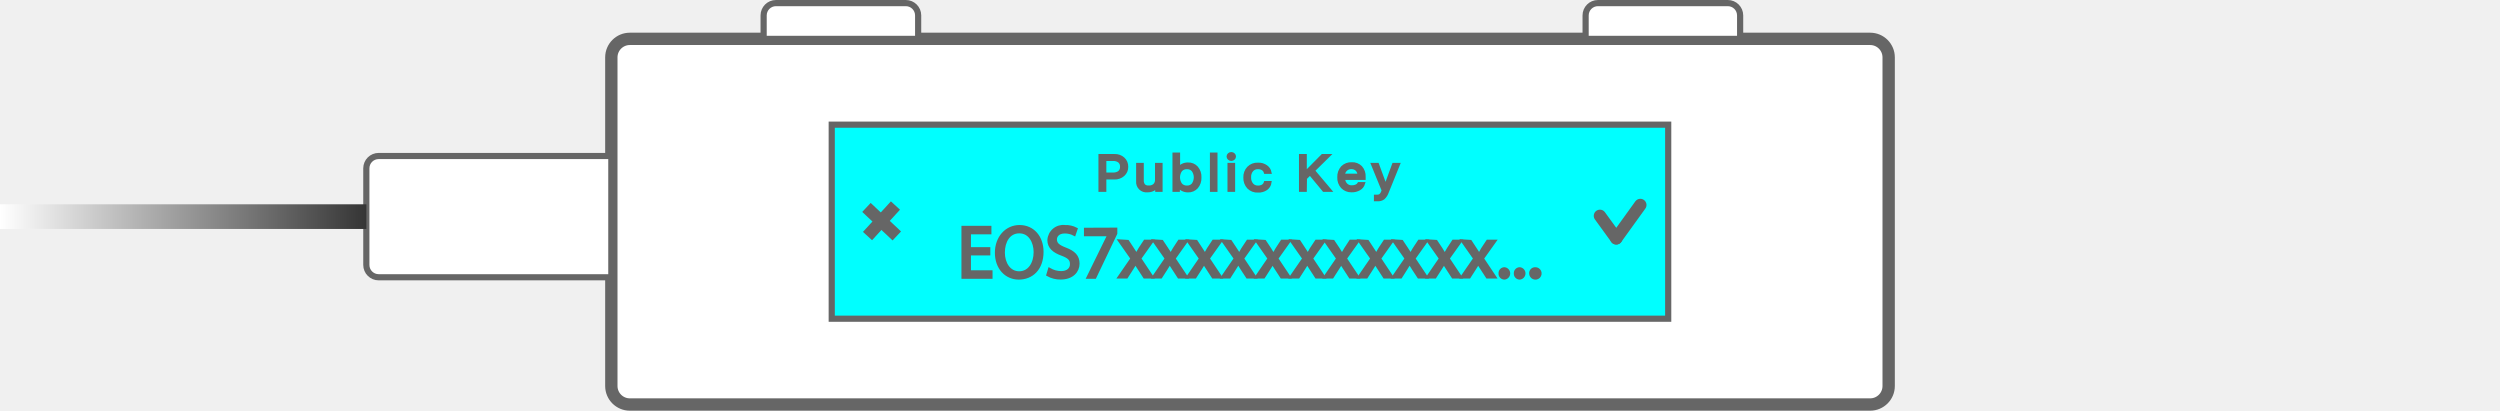
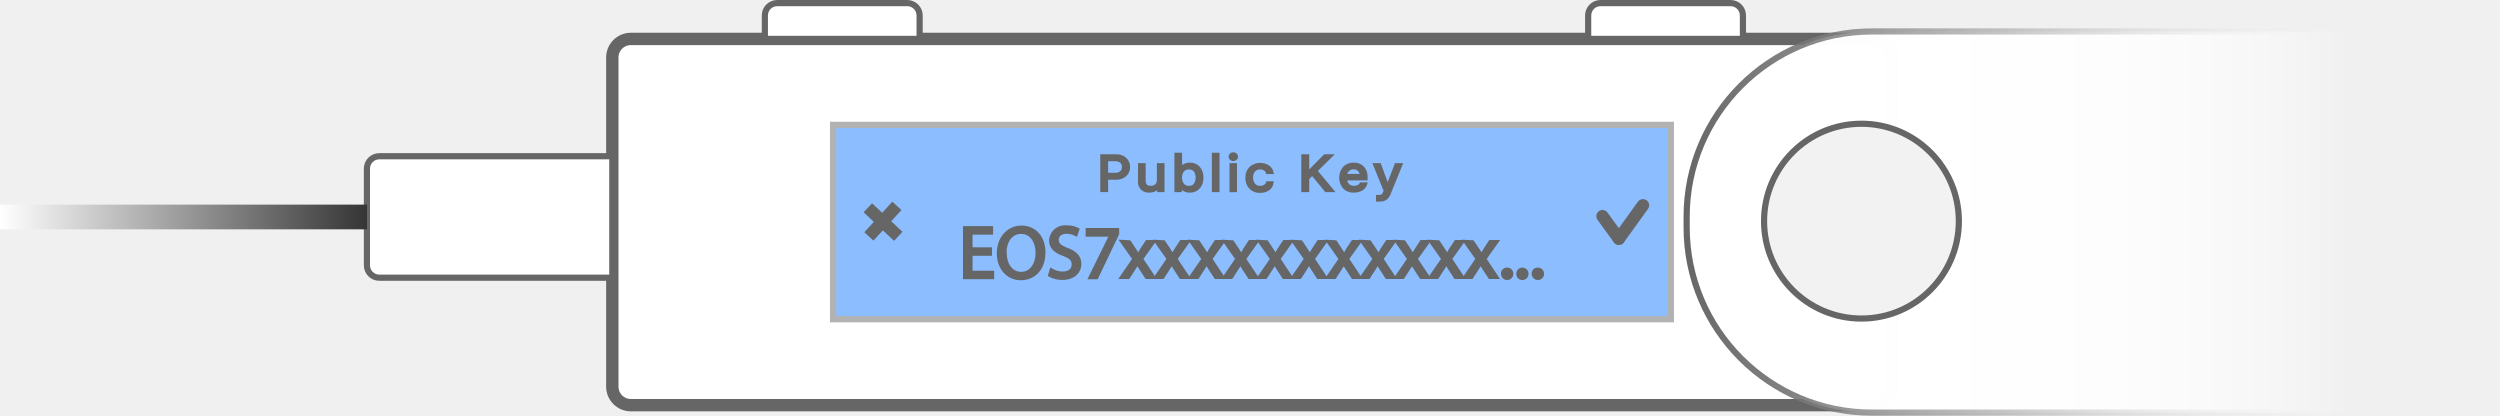
- <svg xmlns="http://www.w3.org/2000/svg" id="Layer_1" data-name="Layer 1" width="405.3" height="66.58" viewBox="0 0 405.3 66.58">
+ <svg xmlns="http://www.w3.org/2000/svg" width="404.65" height="67.29" viewBox="0 0 404.65 67.29">
  <defs>
    <style>
      .cls-1, .cls-3 {
        fill: #fff;
      }

-       .cls-1, .cls-2, .cls-3, .cls-5, .cls-6, .cls-7, .cls-8 {
+       .cls-1, .cls-10, .cls-2, .cls-3, .cls-5, .cls-6, .cls-7, .cls-8 {
        stroke: #666;
      }

-       .cls-1, .cls-2, .cls-3, .cls-4, .cls-5, .cls-6, .cls-7 {
+       .cls-1, .cls-10, .cls-2, .cls-3, .cls-4, .cls-5, .cls-6, .cls-7, .cls-9 {
        stroke-miterlimit: 10;
      }

      .cls-1, .cls-7, .cls-8 {
        stroke-width: 2px;
      }

-       .cls-2, .cls-6 {
-         fill: aqua;
+       .cls-2 {
+         fill: #177cff;
+         opacity: 0.5;
      }

      .cls-4 {
        stroke-width: 4px;
        fill: url(#Blue_Sky);
        stroke: url(#linear-gradient);
      }

      .cls-5 {
        fill: #666;
        stroke-width: 0.5px;
      }

      .cls-6 {
+         fill: aqua;
        opacity: 0;
      }

      .cls-7, .cls-8 {
        fill: none;
      }

      .cls-8 {
        stroke-linecap: round;
        stroke-linejoin: bevel;
      }
+ 
+       .cls-9 {
+         fill: url(#linear-gradient-2);
+         stroke: url(#linear-gradient-3);
+       }
+ 
+       .cls-10 {
+         fill: #f2f2f2;
+       }
    </style>
    <linearGradient id="Blue_Sky" data-name="Blue Sky" y1="35.12" x2="59.4" y2="35.12" gradientUnits="userSpaceOnUse">
      <stop offset="0" stop-color="#3ddeed" />
      <stop offset="1" stop-color="#3ddeed" stop-opacity="0" />
    </linearGradient>
    <linearGradient id="linear-gradient" y1="35.12" x2="59.4" y2="35.12" gradientUnits="userSpaceOnUse">
      <stop offset="0" stop-color="#fff" />
      <stop offset="1" stop-color="#353535" />
    </linearGradient>
+     <linearGradient id="linear-gradient-2" x1="273" y1="35.94" x2="380.39" y2="35.94" gradientUnits="userSpaceOnUse">
+       <stop offset="0" stop-color="#fff" />
+       <stop offset="0.32" stop-color="#fff" stop-opacity="0.99" />
+       <stop offset="0.46" stop-color="#fff" stop-opacity="0.96" />
+       <stop offset="0.56" stop-color="#fff" stop-opacity="0.92" />
+       <stop offset="0.65" stop-color="#fff" stop-opacity="0.85" />
+       <stop offset="0.72" stop-color="#fff" stop-opacity="0.76" />
+       <stop offset="0.79" stop-color="#fff" stop-opacity="0.64" />
+       <stop offset="0.85" stop-color="#fff" stop-opacity="0.51" />
+       <stop offset="0.9" stop-color="#fff" stop-opacity="0.36" />
+       <stop offset="0.95" stop-color="#fff" stop-opacity="0.19" />
+       <stop offset="1" stop-color="#fff" stop-opacity="0" />
+     </linearGradient>
+     <linearGradient id="linear-gradient-3" x1="272.5" y1="35.94" x2="380.89" y2="35.94" gradientUnits="userSpaceOnUse">
+       <stop offset="0" stop-color="#666" />
+       <stop offset="0.17" stop-color="#767676" stop-opacity="0.9" />
+       <stop offset="0.47" stop-color="#a0a0a0" stop-opacity="0.62" />
+       <stop offset="0.86" stop-color="#e5e5e5" stop-opacity="0.17" />
+       <stop offset="1" stop-color="#fff" stop-opacity="0" />
+     </linearGradient>
  </defs>
-   <g>
+   <g id="Layer_1" data-name="Layer 1">
    <rect class="cls-1" x="99.11" y="6.3" width="207.08" height="59.28" rx="3" ry="3" />
    <rect class="cls-2" x="134.84" y="20.21" width="135.61" height="31.46" />
    <path class="cls-3" d="M61.39,25.29H99.11a0,0,0,0,1,0,0V44.95a0,0,0,0,1,0,0H61.39a2,2,0,0,1-2-2V27.29A2,2,0,0,1,61.39,25.29Z" />
    <line class="cls-4" y1="35.12" x2="59.4" y2="35.12" />
    <g>
-       <path class="cls-5" d="M225.72,241.9h2.34a2,2,0,0,1,1.44.51,1.71,1.71,0,0,1,.55,1.32,1.67,1.67,0,0,1-.56,1.29,2.05,2.05,0,0,1-1.43.51H226.5v2h-.78Zm.78.63v2.37h1.36a1.58,1.58,0,0,0,1-.3,1.1,1.1,0,0,0,.36-.87,1.12,1.12,0,0,0-.35-.89,1.54,1.54,0,0,0-1-.31Z" transform="translate(-47.39 -216.68)" />
-       <path class="cls-5" d="M235.62,243.33v4.21h-.7v-.66h-.07a1.13,1.13,0,0,1-.54.54,1.86,1.86,0,0,1-.89.19,1.42,1.42,0,0,1-1.59-1.55v-2.73h.74v2.56a1.24,1.24,0,0,0,.25.84,1,1,0,0,0,.8.27,1.3,1.3,0,0,0,.94-.31,1.15,1.15,0,0,0,.33-.87v-2.49Z" transform="translate(-47.39 -216.68)" />
-       <path class="cls-5" d="M239.11,247.42a1.51,1.51,0,0,1-.62-.55h-.07v.67h-.7v-5.88h.74V244h.07a1.39,1.39,0,0,1,.58-.54,1.92,1.92,0,0,1,.87-.19,1.77,1.77,0,0,1,1.41.59,2.25,2.25,0,0,1,.53,1.59,2.27,2.27,0,0,1-.53,1.58,1.77,1.77,0,0,1-1.41.59A1.92,1.92,0,0,1,239.11,247.42Zm-.3-3.14a2,2,0,0,0,0,2.31,1.26,1.26,0,0,0,1,.42,1.23,1.23,0,0,0,1-.42,2,2,0,0,0,0-2.31,1.23,1.23,0,0,0-1-.42A1.26,1.26,0,0,0,238.81,244.28Z" transform="translate(-47.39 -216.68)" />
-       <path class="cls-5" d="M243.79,247.54v-5.88h.73v5.88Z" transform="translate(-47.39 -216.68)" />
-       <path class="cls-5" d="M246.64,242.38a.44.44,0,0,1,0-.66.53.53,0,0,1,.37-.14.52.52,0,0,1,.36.14.44.44,0,0,1,0,.66.52.52,0,0,1-.36.14A.53.53,0,0,1,246.64,242.38Zm0,5.16v-4.21h.74v4.21Z" transform="translate(-47.39 -216.68)" />
-       <path class="cls-5" d="M253.28,244.62h-.75a1,1,0,0,0-.39-.54,1.38,1.38,0,0,0-.8-.22,1.23,1.23,0,0,0-1,.42,1.65,1.65,0,0,0-.37,1.14,1.7,1.7,0,0,0,.37,1.16,1.21,1.21,0,0,0,1,.43,1.46,1.46,0,0,0,.78-.19,1,1,0,0,0,.41-.55h.75a1.5,1.5,0,0,1-.6,1,2.13,2.13,0,0,1-1.34.38,2,2,0,0,1-1.55-.59,2.23,2.23,0,0,1-.58-1.6,2.15,2.15,0,0,1,.58-1.57,2,2,0,0,1,1.55-.59,2.06,2.06,0,0,1,1.34.4A1.51,1.51,0,0,1,253.28,244.62Z" transform="translate(-47.39 -216.68)" />
-       <path class="cls-5" d="M259,247.54h-.77V241.9H259v2.74h.07l2.72-2.74h1l-2.48,2.44,2.7,3.2h-1l-2.24-2.71-.74.74Z" transform="translate(-47.39 -216.68)" />
-       <path class="cls-5" d="M267.7,246.45h.74a1.46,1.46,0,0,1-.68.85,2.39,2.39,0,0,1-1.27.31A2,2,0,0,1,265,247a2.18,2.18,0,0,1-.56-1.59,2.25,2.25,0,0,1,.56-1.59,2,2,0,0,1,1.53-.59,1.92,1.92,0,0,1,1.47.56,2.17,2.17,0,0,1,.54,1.55v.26h-3.33v0a1.44,1.44,0,0,0,.39,1,1.22,1.22,0,0,0,.94.37,1.67,1.67,0,0,0,.75-.15A.92.92,0,0,0,267.7,246.45Zm-2.13-2.26a1.35,1.35,0,0,0-.4.9h2.55a1.31,1.31,0,0,0-.35-.9,1.21,1.21,0,0,0-.89-.34A1.24,1.24,0,0,0,265.57,244.19Z" transform="translate(-47.39 -216.68)" />
-       <path class="cls-5" d="M270.61,249.06h-.23v-.57h.31a.82.82,0,0,0,.51-.16,1.22,1.22,0,0,0,.34-.54l.09-.25-1.72-4.21h.8l1.27,3.46h.07l1.27-3.46h.79l-1.81,4.47a2.42,2.42,0,0,1-.64,1,1.47,1.47,0,0,1-1,.26Z" transform="translate(-47.39 -216.68)" />
+       <path class="cls-5" d="M263.37,44.37h2.34a2,2,0,0,1,1.43.51,1.71,1.71,0,0,1,.56,1.31,1.66,1.66,0,0,1-.57,1.3,2,2,0,0,1-1.43.5h-1.56v2h-.77Zm.77.62v2.38h1.37a1.55,1.55,0,0,0,1-.31,1.08,1.08,0,0,0,.36-.87,1.12,1.12,0,0,0-.36-.89,1.56,1.56,0,0,0-1-.31Z" transform="translate(-85.03 -19.15)" />
+       <path class="cls-5" d="M273.27,45.8V50h-.7v-.66h-.07a1.28,1.28,0,0,1-.54.54,1.87,1.87,0,0,1-.9.19,1.42,1.42,0,0,1-1.58-1.56V45.8h.74v2.56a1.19,1.19,0,0,0,.25.84,1,1,0,0,0,.8.27,1.3,1.3,0,0,0,.94-.32,1.14,1.14,0,0,0,.32-.86V45.8Z" transform="translate(-85.03 -19.15)" />
+       <path class="cls-5" d="M276.75,49.88a1.48,1.48,0,0,1-.61-.55h-.07V50h-.7V44.12h.74v2.34h.06a1.3,1.3,0,0,1,.59-.54,1.92,1.92,0,0,1,.87-.2,1.8,1.8,0,0,1,1.41.59,2.33,2.33,0,0,1,.53,1.59,2.29,2.29,0,0,1-.53,1.58,1.81,1.81,0,0,1-1.41.6A1.84,1.84,0,0,1,276.75,49.88Zm-.29-3.13a2,2,0,0,0,0,2.3,1.25,1.25,0,0,0,1,.43,1.23,1.23,0,0,0,1-.42,2.1,2.1,0,0,0,0-2.32,1.26,1.26,0,0,0-1-.41A1.24,1.24,0,0,0,276.46,46.75Z" transform="translate(-85.03 -19.15)" />
+       <path class="cls-5" d="M281.43,50V44.12h.74V50Z" transform="translate(-85.03 -19.15)" />
+       <path class="cls-5" d="M284.29,44.84a.44.44,0,0,1,0-.66.52.52,0,0,1,.36-.13.52.52,0,0,1,.37.13.44.44,0,0,1,0,.66.49.49,0,0,1-.37.14A.48.48,0,0,1,284.29,44.84Zm0,5.17V45.8H285V50Z" transform="translate(-85.03 -19.15)" />
+       <path class="cls-5" d="M290.92,47.08h-.74a1,1,0,0,0-.4-.53,1.31,1.31,0,0,0-.8-.22,1.26,1.26,0,0,0-1,.42,1.7,1.7,0,0,0-.37,1.14,1.77,1.77,0,0,0,.37,1.16,1.27,1.27,0,0,0,1,.43,1.46,1.46,0,0,0,.78-.2.91.91,0,0,0,.42-.54h.74a1.47,1.47,0,0,1-.6,1,2.16,2.16,0,0,1-1.33.38,2,2,0,0,1-1.55-.6,2.16,2.16,0,0,1-.58-1.59,2.14,2.14,0,0,1,.58-1.58,2.38,2.38,0,0,1,2.89-.19A1.55,1.55,0,0,1,290.92,47.08Z" transform="translate(-85.03 -19.15)" />
+       <path class="cls-5" d="M296.69,50h-.78V44.37h.78v2.74h.07l2.71-2.74h1L298,46.8,300.67,50h-1l-2.24-2.72-.74.75Z" transform="translate(-85.03 -19.15)" />
+       <path class="cls-5" d="M305.34,48.92h.74a1.44,1.44,0,0,1-.67.85,2.43,2.43,0,0,1-1.28.31,2,2,0,0,1-1.52-.59,2.49,2.49,0,0,1,0-3.17,2,2,0,0,1,1.52-.6,1.94,1.94,0,0,1,1.48.57,2.21,2.21,0,0,1,.53,1.55v.26h-3.33v0a1.48,1.48,0,0,0,.39,1,1.3,1.3,0,0,0,.95.37,1.67,1.67,0,0,0,.75-.15A1,1,0,0,0,305.34,48.92Zm-2.13-2.27a1.35,1.35,0,0,0-.4.9h2.56a1.27,1.27,0,0,0-.36-.9,1.21,1.21,0,0,0-.89-.34A1.3,1.3,0,0,0,303.21,46.65Z" transform="translate(-85.03 -19.15)" />
+       <path class="cls-5" d="M308.25,51.53H308v-.58l.15,0h.16a.81.81,0,0,0,.51-.15,1.29,1.29,0,0,0,.34-.54l.08-.25-1.71-4.21h.8l1.27,3.46h.07L311,45.8h.78l-1.81,4.46a2.26,2.26,0,0,1-.63,1,1.49,1.49,0,0,1-.95.27Z" transform="translate(-85.03 -19.15)" />
    </g>
    <path class="cls-3" d="M125.8.5h21.05a2,2,0,0,1,2,2V6.3a0,0,0,0,1,0,0H123.8a0,0,0,0,1,0,0V2.5A2,2,0,0,1,125.8.5Z" />
    <path class="cls-3" d="M259.06.5h21.05a2,2,0,0,1,2,2V6.3a0,0,0,0,1,0,0H257.06a0,0,0,0,1,0,0V2.5a2,2,0,0,1,2-2Z" />
    <g>
-       <path class="cls-5" d="M207.69,257.84h-3.14v2.91h3.5v.88h-4.54v-8.09h4.36v.88h-3.32V257h3.14Z" transform="translate(-47.39 -216.68)" />
-       <path class="cls-5" d="M216.32,257.5c0,2.79-1.69,4.26-3.76,4.26s-3.63-1.65-3.63-4.1,1.6-4.25,3.75-4.25S216.32,255.1,216.32,257.5Zm-6.27.13c0,1.73.93,3.28,2.57,3.28s2.59-1.52,2.59-3.36c0-1.61-.83-3.29-2.57-3.29S210.05,255.86,210.05,257.63Z" transform="translate(-47.39 -216.68)" />
-       <path class="cls-5" d="M217.53,260.36a3.82,3.82,0,0,0,1.88.52c1.06,0,1.69-.56,1.69-1.38s-.44-1.18-1.53-1.6c-1.32-.47-2.13-1.15-2.13-2.29a2.33,2.33,0,0,1,2.61-2.2,3.6,3.6,0,0,1,1.79.4l-.29.85a3.24,3.24,0,0,0-1.53-.38c-1.11,0-1.53.66-1.53,1.21,0,.75.5,1.13,1.61,1.56,1.37.52,2.06,1.18,2.06,2.37s-.92,2.33-2.83,2.33a4.13,4.13,0,0,1-2.06-.52Z" transform="translate(-47.39 -216.68)" />
-       <path class="cls-5" d="M228.28,253.83v.7l-3.39,7.1H223.8l3.38-6.9v0h-3.81v-.88Z" transform="translate(-47.39 -216.68)" />
-       <path class="cls-5" d="M230.21,255.82l.82,1.25c.22.32.4.62.59.95h0c.19-.35.38-.65.57-1l.82-1.24h1.14l-2,2.81,2,3h-1.2l-.85-1.31c-.23-.33-.42-.66-.63-1h0c-.19.35-.4.66-.61,1l-.84,1.31h-1.17l2.07-3-2-2.85Z" transform="translate(-47.39 -216.68)" />
-       <path class="cls-5" d="M235.76,255.82l.83,1.25c.22.32.4.62.59.95h0c.2-.35.39-.65.58-1l.81-1.24h1.14l-2,2.81,2,3h-1.2l-.85-1.31c-.23-.33-.42-.66-.62-1h0c-.2.35-.4.66-.62,1l-.84,1.31h-1.16l2.06-3-2-2.85Z" transform="translate(-47.39 -216.68)" />
-       <path class="cls-5" d="M241.32,255.82l.82,1.25c.22.32.4.62.59.95h0c.19-.35.38-.65.57-1l.82-1.24h1.14l-2,2.81,2,3h-1.2l-.85-1.31c-.23-.33-.42-.66-.63-1h0c-.19.35-.4.66-.61,1l-.84,1.31h-1.16l2.06-3-2-2.85Z" transform="translate(-47.39 -216.68)" />
-       <path class="cls-5" d="M246.87,255.82l.83,1.25c.22.32.4.62.59.95h0c.2-.35.39-.65.58-1l.82-1.24h1.13l-2,2.81,2,3h-1.2l-.86-1.31c-.22-.33-.42-.66-.62-1h0c-.2.35-.4.66-.62,1l-.83,1.31H245.6l2.07-3-2-2.85Z" transform="translate(-47.39 -216.68)" />
-       <path class="cls-5" d="M252.43,255.82l.83,1.25c.21.32.39.62.58.95h0c.19-.35.38-.65.58-1l.81-1.24h1.14l-2,2.81,2,3h-1.2l-.85-1.31c-.23-.33-.42-.66-.62-1h0c-.19.35-.39.66-.61,1l-.84,1.31h-1.16l2.06-3-2-2.85Z" transform="translate(-47.39 -216.68)" />
-       <path class="cls-5" d="M258,255.82l.82,1.25c.22.32.4.62.59.95h0c.19-.35.38-.65.57-1l.82-1.24H262l-2,2.81,2,3h-1.2l-.85-1.31c-.23-.33-.42-.66-.63-1h0c-.19.35-.4.66-.61,1l-.84,1.31h-1.17l2.07-3-2-2.85Z" transform="translate(-47.39 -216.68)" />
-       <path class="cls-5" d="M263.54,255.82l.83,1.25c.21.32.39.62.59.95h0c.19-.35.39-.65.58-1l.81-1.24h1.14l-2,2.81,2,3h-1.2l-.85-1.31c-.23-.33-.42-.66-.62-1h0c-.19.35-.39.66-.61,1l-.84,1.31h-1.16l2.06-3-2-2.85Z" transform="translate(-47.39 -216.68)" />
-       <path class="cls-5" d="M269.1,255.82l.82,1.25c.22.32.4.62.59.95h0c.19-.35.38-.65.57-1l.82-1.24h1.14l-2,2.81,2,3h-1.2l-.85-1.31c-.23-.33-.42-.66-.63-1h0c-.19.35-.4.66-.61,1l-.84,1.31h-1.16l2.06-3-2-2.85Z" transform="translate(-47.39 -216.68)" />
-       <path class="cls-5" d="M274.65,255.82l.83,1.25c.22.32.4.62.59.95h0c.2-.35.39-.65.58-1l.82-1.24h1.13l-2,2.81,2,3h-1.2l-.86-1.31c-.22-.33-.42-.66-.62-1h0c-.2.35-.4.66-.62,1l-.83,1.31h-1.17l2.07-3-2-2.85Z" transform="translate(-47.39 -216.68)" />
-       <path class="cls-5" d="M280.21,255.82l.83,1.25c.21.32.39.62.58.95h0c.19-.35.38-.65.58-1l.81-1.24h1.14l-2,2.81,2,3h-1.2l-.85-1.31c-.23-.33-.42-.66-.62-1h0c-.19.35-.39.66-.61,1l-.84,1.31h-1.16l2.06-3-2-2.85Z" transform="translate(-47.39 -216.68)" />
-       <path class="cls-5" d="M285.77,255.82l.82,1.25c.22.32.4.62.59.95h0c.19-.35.38-.65.57-1l.82-1.24h1.14l-2,2.81,2,3h-1.2l-.85-1.31c-.23-.33-.42-.66-.63-1h0c-.19.35-.4.66-.61,1l-.84,1.31h-1.17l2.07-3-2-2.85Z" transform="translate(-47.39 -216.68)" />
-       <path class="cls-5" d="M290.58,261a.71.71,0,0,1,.72-.75.76.76,0,0,1,0,1.51A.71.71,0,0,1,290.58,261Z" transform="translate(-47.39 -216.68)" />
-       <path class="cls-5" d="M293.06,261a.71.71,0,0,1,.72-.75.76.76,0,0,1,0,1.51A.71.71,0,0,1,293.06,261Z" transform="translate(-47.39 -216.68)" />
-       <path class="cls-5" d="M295.55,261a.71.71,0,0,1,.72-.75.76.76,0,1,1-.72.75Z" transform="translate(-47.39 -216.68)" />
+       <path class="cls-5" d="M245.34,60.3H242.2v2.92h3.5v.87h-4.55V56h4.37v.88H242.2v2.55h3.14Z" transform="translate(-85.03 -19.15)" />
+       <path class="cls-5" d="M254,60c0,2.78-1.69,4.26-3.75,4.26s-3.63-1.66-3.63-4.11,1.59-4.24,3.75-4.24S254,57.57,254,60Zm-6.27.13c0,1.73.94,3.27,2.58,3.27s2.59-1.52,2.59-3.35c0-1.61-.84-3.29-2.58-3.29S247.69,58.33,247.69,60.1Z" transform="translate(-85.03 -19.15)" />
+       <path class="cls-5" d="M255.18,62.82a3.68,3.68,0,0,0,1.87.53c1.07,0,1.69-.56,1.69-1.38s-.43-1.19-1.52-1.61c-1.32-.46-2.14-1.15-2.14-2.29a2.33,2.33,0,0,1,2.62-2.19,3.73,3.73,0,0,1,1.79.39l-.29.86a3.19,3.19,0,0,0-1.54-.39c-1.1,0-1.52.66-1.52,1.21,0,.76.49,1.13,1.61,1.56,1.36.53,2.06,1.19,2.06,2.38s-.92,2.32-2.83,2.32a4.14,4.14,0,0,1-2.06-.51Z" transform="translate(-85.03 -19.15)" />
+       <path class="cls-5" d="M265.93,56.3V57l-3.39,7.1h-1.1l3.39-6.89v0H261V56.3Z" transform="translate(-85.03 -19.15)" />
+       <path class="cls-5" d="M267.85,58.29l.83,1.25c.22.32.4.62.59.94h0l.58-1,.81-1.23h1.14l-2,2.81,2,3h-1.2l-.85-1.3c-.22-.34-.42-.66-.62-1h0c-.2.35-.4.66-.62,1l-.84,1.3h-1.16l2.06-3-2-2.84Z" transform="translate(-85.03 -19.15)" />
+       <path class="cls-5" d="M273.41,58.29l.83,1.25c.21.32.39.62.58.94h0c.19-.34.38-.64.58-1l.81-1.23h1.14l-2,2.81,2,3h-1.2l-.85-1.3c-.23-.34-.42-.66-.62-1h0c-.19.35-.39.66-.61,1l-.84,1.3h-1.16l2.06-3-2-2.84Z" transform="translate(-85.03 -19.15)" />
+       <path class="cls-5" d="M279,58.29l.83,1.25c.22.32.4.62.59.94h0c.19-.34.38-.64.57-1l.82-1.23H283l-2,2.81,2,3h-1.2l-.85-1.3c-.23-.34-.42-.66-.63-1h0c-.19.35-.4.66-.61,1l-.84,1.3h-1.17l2.07-3-2-2.84Z" transform="translate(-85.03 -19.15)" />
+       <path class="cls-5" d="M284.52,58.29l.83,1.25c.21.32.39.62.58.94h0c.19-.34.38-.64.58-1l.81-1.23h1.14l-2,2.81,2,3h-1.2l-.85-1.3c-.23-.34-.42-.66-.62-1h0c-.19.35-.39.66-.61,1l-.84,1.3h-1.16l2.06-3-2-2.84Z" transform="translate(-85.03 -19.15)" />
+       <path class="cls-5" d="M290.08,58.29l.82,1.25c.22.32.4.62.59.94h0c.19-.34.38-.64.57-1l.82-1.23h1.14l-2,2.81,2,3h-1.2l-.85-1.3c-.23-.34-.42-.66-.63-1h0c-.19.35-.4.66-.61,1l-.84,1.3H288.8l2.07-3-2-2.84Z" transform="translate(-85.03 -19.15)" />
+       <path class="cls-5" d="M295.63,58.29l.83,1.25c.22.32.4.62.59.94h0l.58-1,.81-1.23h1.14l-2,2.81,2,3h-1.2l-.85-1.3c-.23-.34-.42-.66-.62-1h0c-.2.35-.4.66-.62,1l-.84,1.3h-1.16l2.06-3-2-2.84Z" transform="translate(-85.03 -19.15)" />
+       <path class="cls-5" d="M301.19,58.29l.82,1.25c.22.32.4.62.59.94h0c.19-.34.38-.64.57-1l.82-1.23h1.14l-2,2.81,2,3H304l-.85-1.3c-.23-.34-.42-.66-.63-1h0c-.19.35-.4.66-.61,1l-.84,1.3h-1.16l2.06-3-2-2.84Z" transform="translate(-85.03 -19.15)" />
+       <path class="cls-5" d="M306.74,58.29l.83,1.25c.22.32.4.62.59.94h0c.19-.34.38-.64.57-1l.82-1.23h1.14l-2,2.81,2,3h-1.2l-.85-1.3c-.23-.34-.42-.66-.63-1h0c-.19.35-.4.66-.61,1l-.84,1.3h-1.17l2.07-3-2-2.84Z" transform="translate(-85.03 -19.15)" />
+       <path class="cls-5" d="M312.3,58.29l.83,1.25c.21.32.39.62.58.94h0c.19-.34.38-.64.58-1l.81-1.23h1.14l-2,2.81,2,3h-1.2l-.85-1.3c-.23-.34-.42-.66-.62-1h0c-.19.35-.39.66-.61,1l-.84,1.3H311l2.06-3-2-2.84Z" transform="translate(-85.03 -19.15)" />
+       <path class="cls-5" d="M317.86,58.29l.82,1.25c.22.32.4.62.59.94h0c.19-.34.38-.64.57-1l.82-1.23h1.14l-2,2.81,2,3h-1.2l-.85-1.3c-.23-.34-.42-.66-.63-1h0c-.19.35-.4.66-.61,1l-.84,1.3h-1.17l2.07-3-2-2.84Z" transform="translate(-85.03 -19.15)" />
+       <path class="cls-5" d="M323.41,58.29l.83,1.25c.22.32.4.62.59.94h0l.58-1,.81-1.23h1.14l-2,2.81,2,3h-1.2l-.85-1.3c-.23-.34-.42-.66-.62-1h0c-.2.35-.4.66-.62,1l-.84,1.3h-1.16l2.06-3-2-2.84Z" transform="translate(-85.03 -19.15)" />
+       <path class="cls-5" d="M328.22,63.47a.72.72,0,0,1,.72-.76.76.76,0,1,1-.72.76Z" transform="translate(-85.03 -19.15)" />
+       <path class="cls-5" d="M330.71,63.47a.72.72,0,0,1,.72-.76.76.76,0,0,1,0,1.52A.71.71,0,0,1,330.71,63.47Z" transform="translate(-85.03 -19.15)" />
+       <path class="cls-5" d="M333.19,63.47a.72.72,0,0,1,.72-.76.76.76,0,1,1-.72.76Z" transform="translate(-85.03 -19.15)" />
    </g>
-     <polyline class="cls-6" points="405.3 65.58 307.82 65.58 307.82 47.46 405.3 47.46" />
+     <polyline class="cls-6" points="404.65 65.58 307.18 65.58 307.18 47.46 404.65 47.46" />
    <g>
      <line class="cls-7" x1="140.47" y1="33.63" x2="145.39" y2="38.25" />
      <line class="cls-7" x1="145.17" y1="33.32" x2="140.64" y2="38.27" />
    </g>
    <g>
      <line class="cls-8" x1="259.38" y1="34.99" x2="262.03" y2="38.64" />
      <line class="cls-8" x1="265.93" y1="33.23" x2="262.03" y2="38.64" />
    </g>
  </g>
+   <g id="Layer_3" data-name="Layer 3">
+     <g>
+       <path class="cls-9" d="M303,5.09h77.39a0,0,0,0,1,0,0v61.7a0,0,0,0,1,0,0H303a30,30,0,0,1-30-30v-1.7a30,30,0,0,1,30-30Z" />
+       <rect class="cls-10" x="285.53" y="20.03" width="31.53" height="31.53" rx="15.77" ry="15.77" />
+     </g>
+   </g>
</svg>
